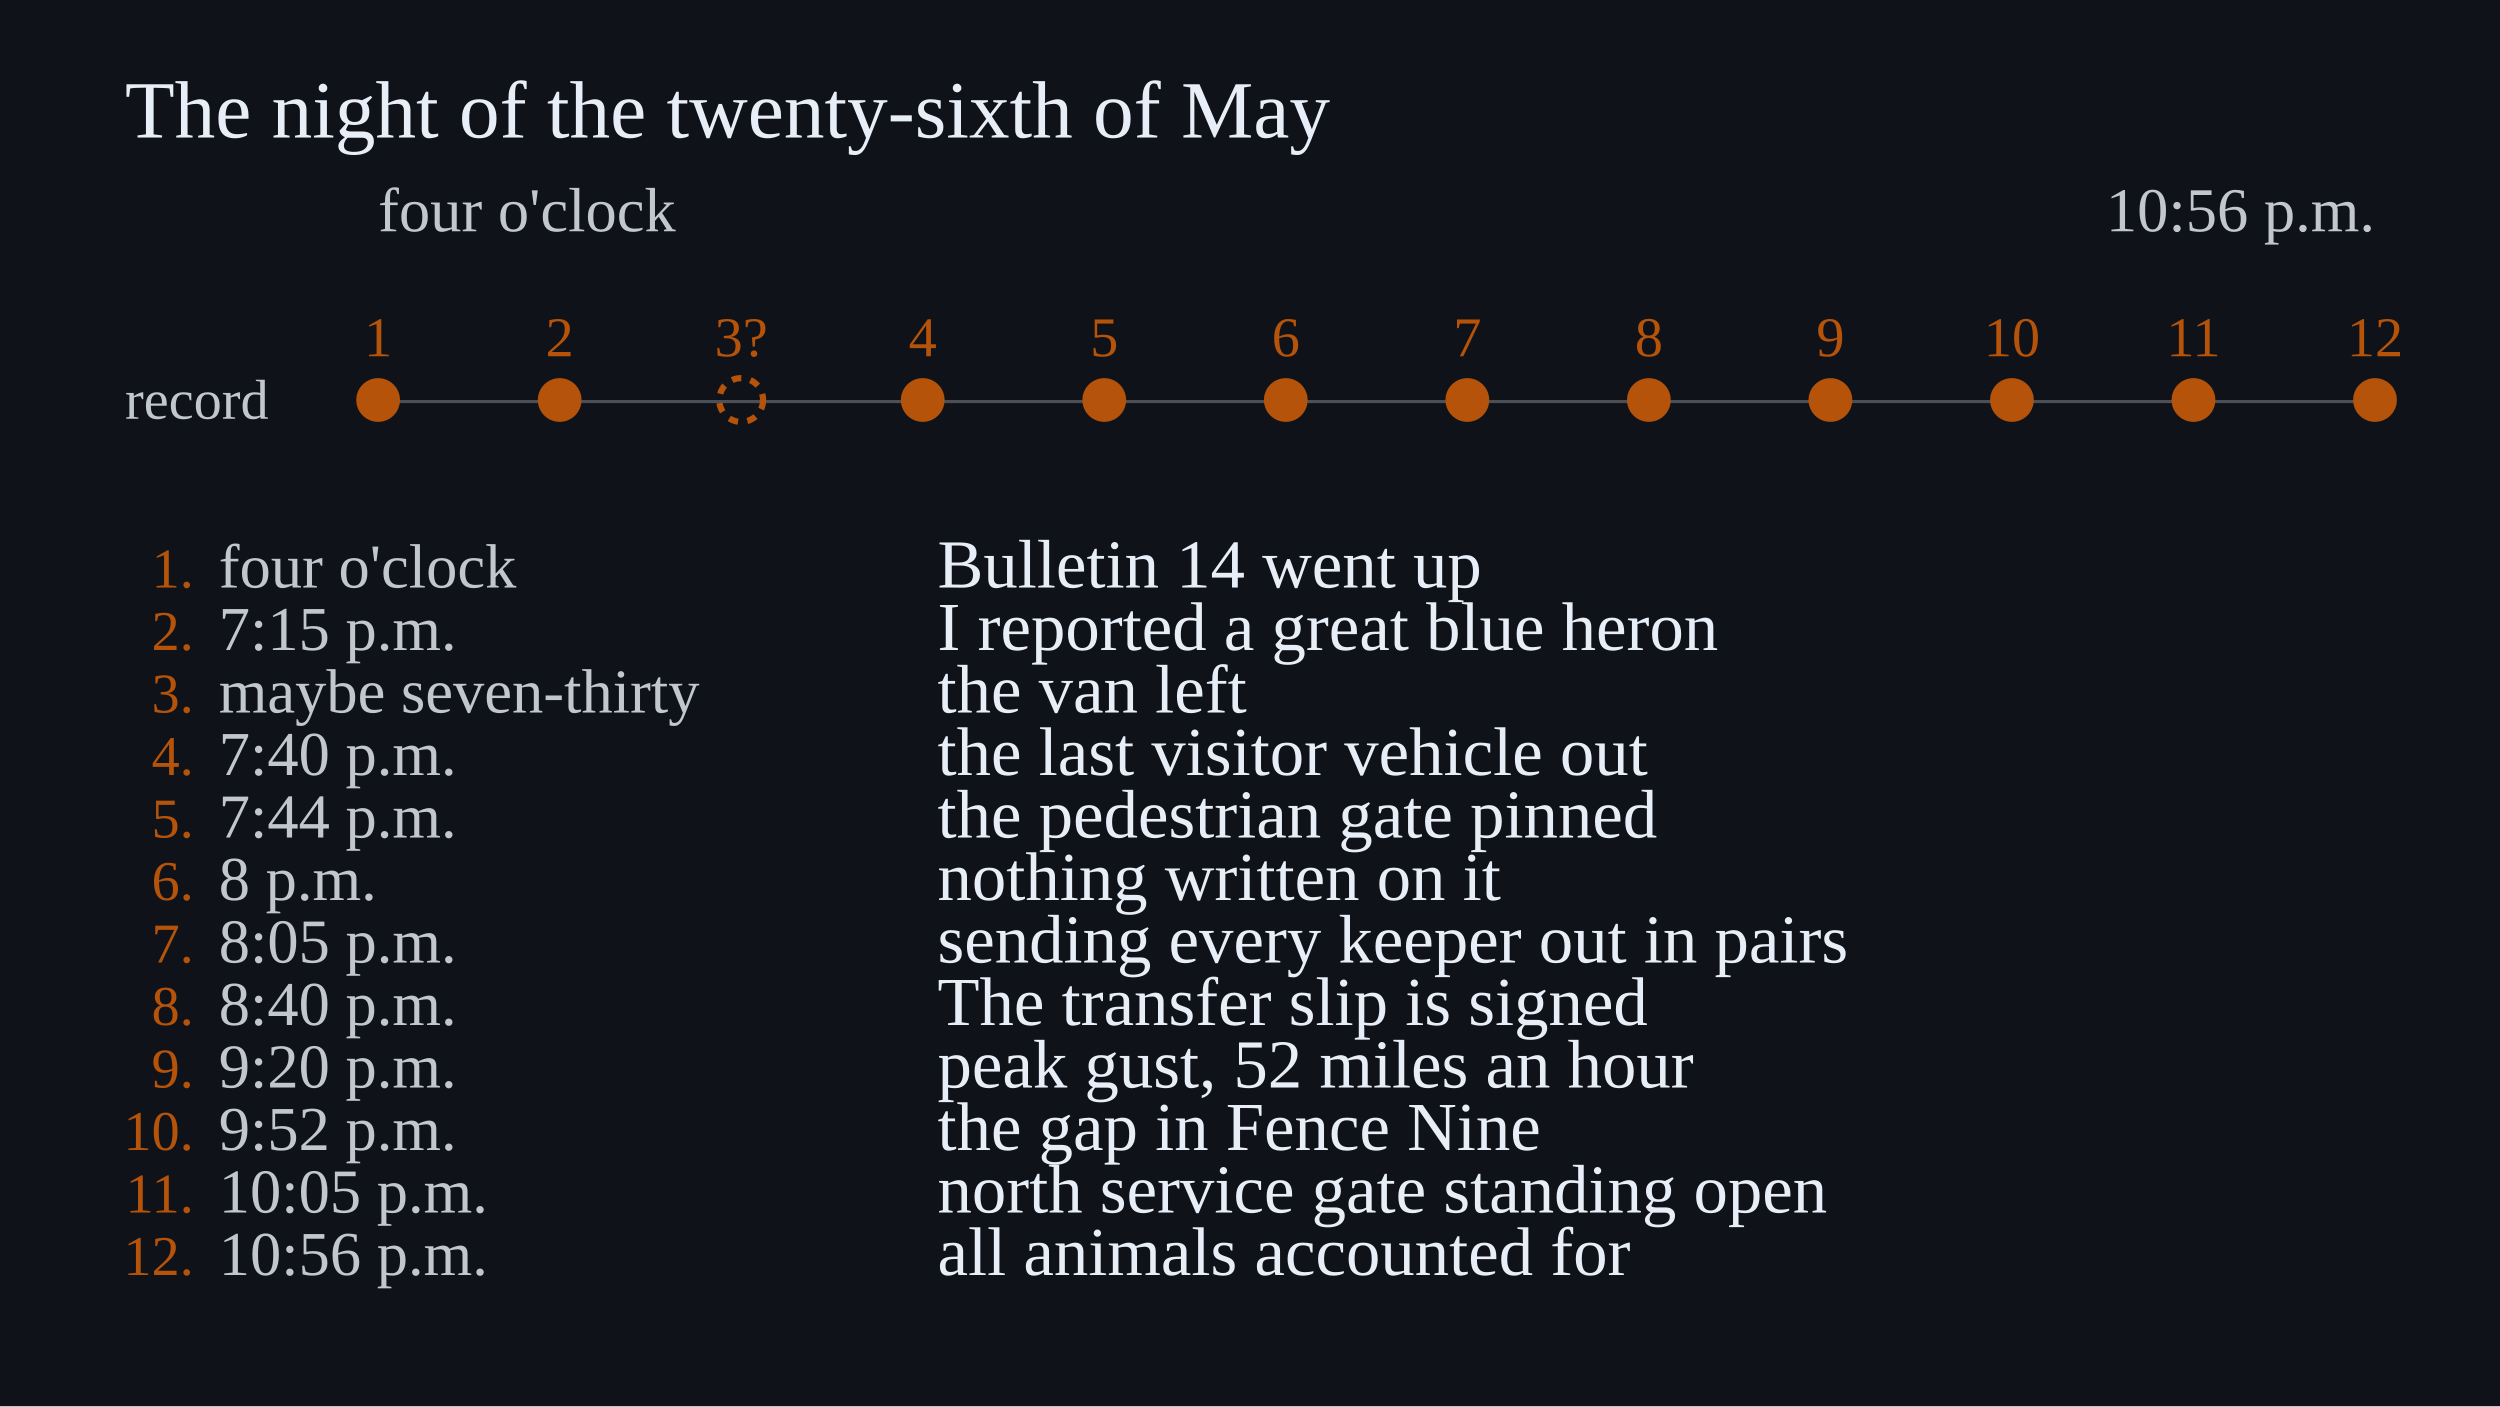
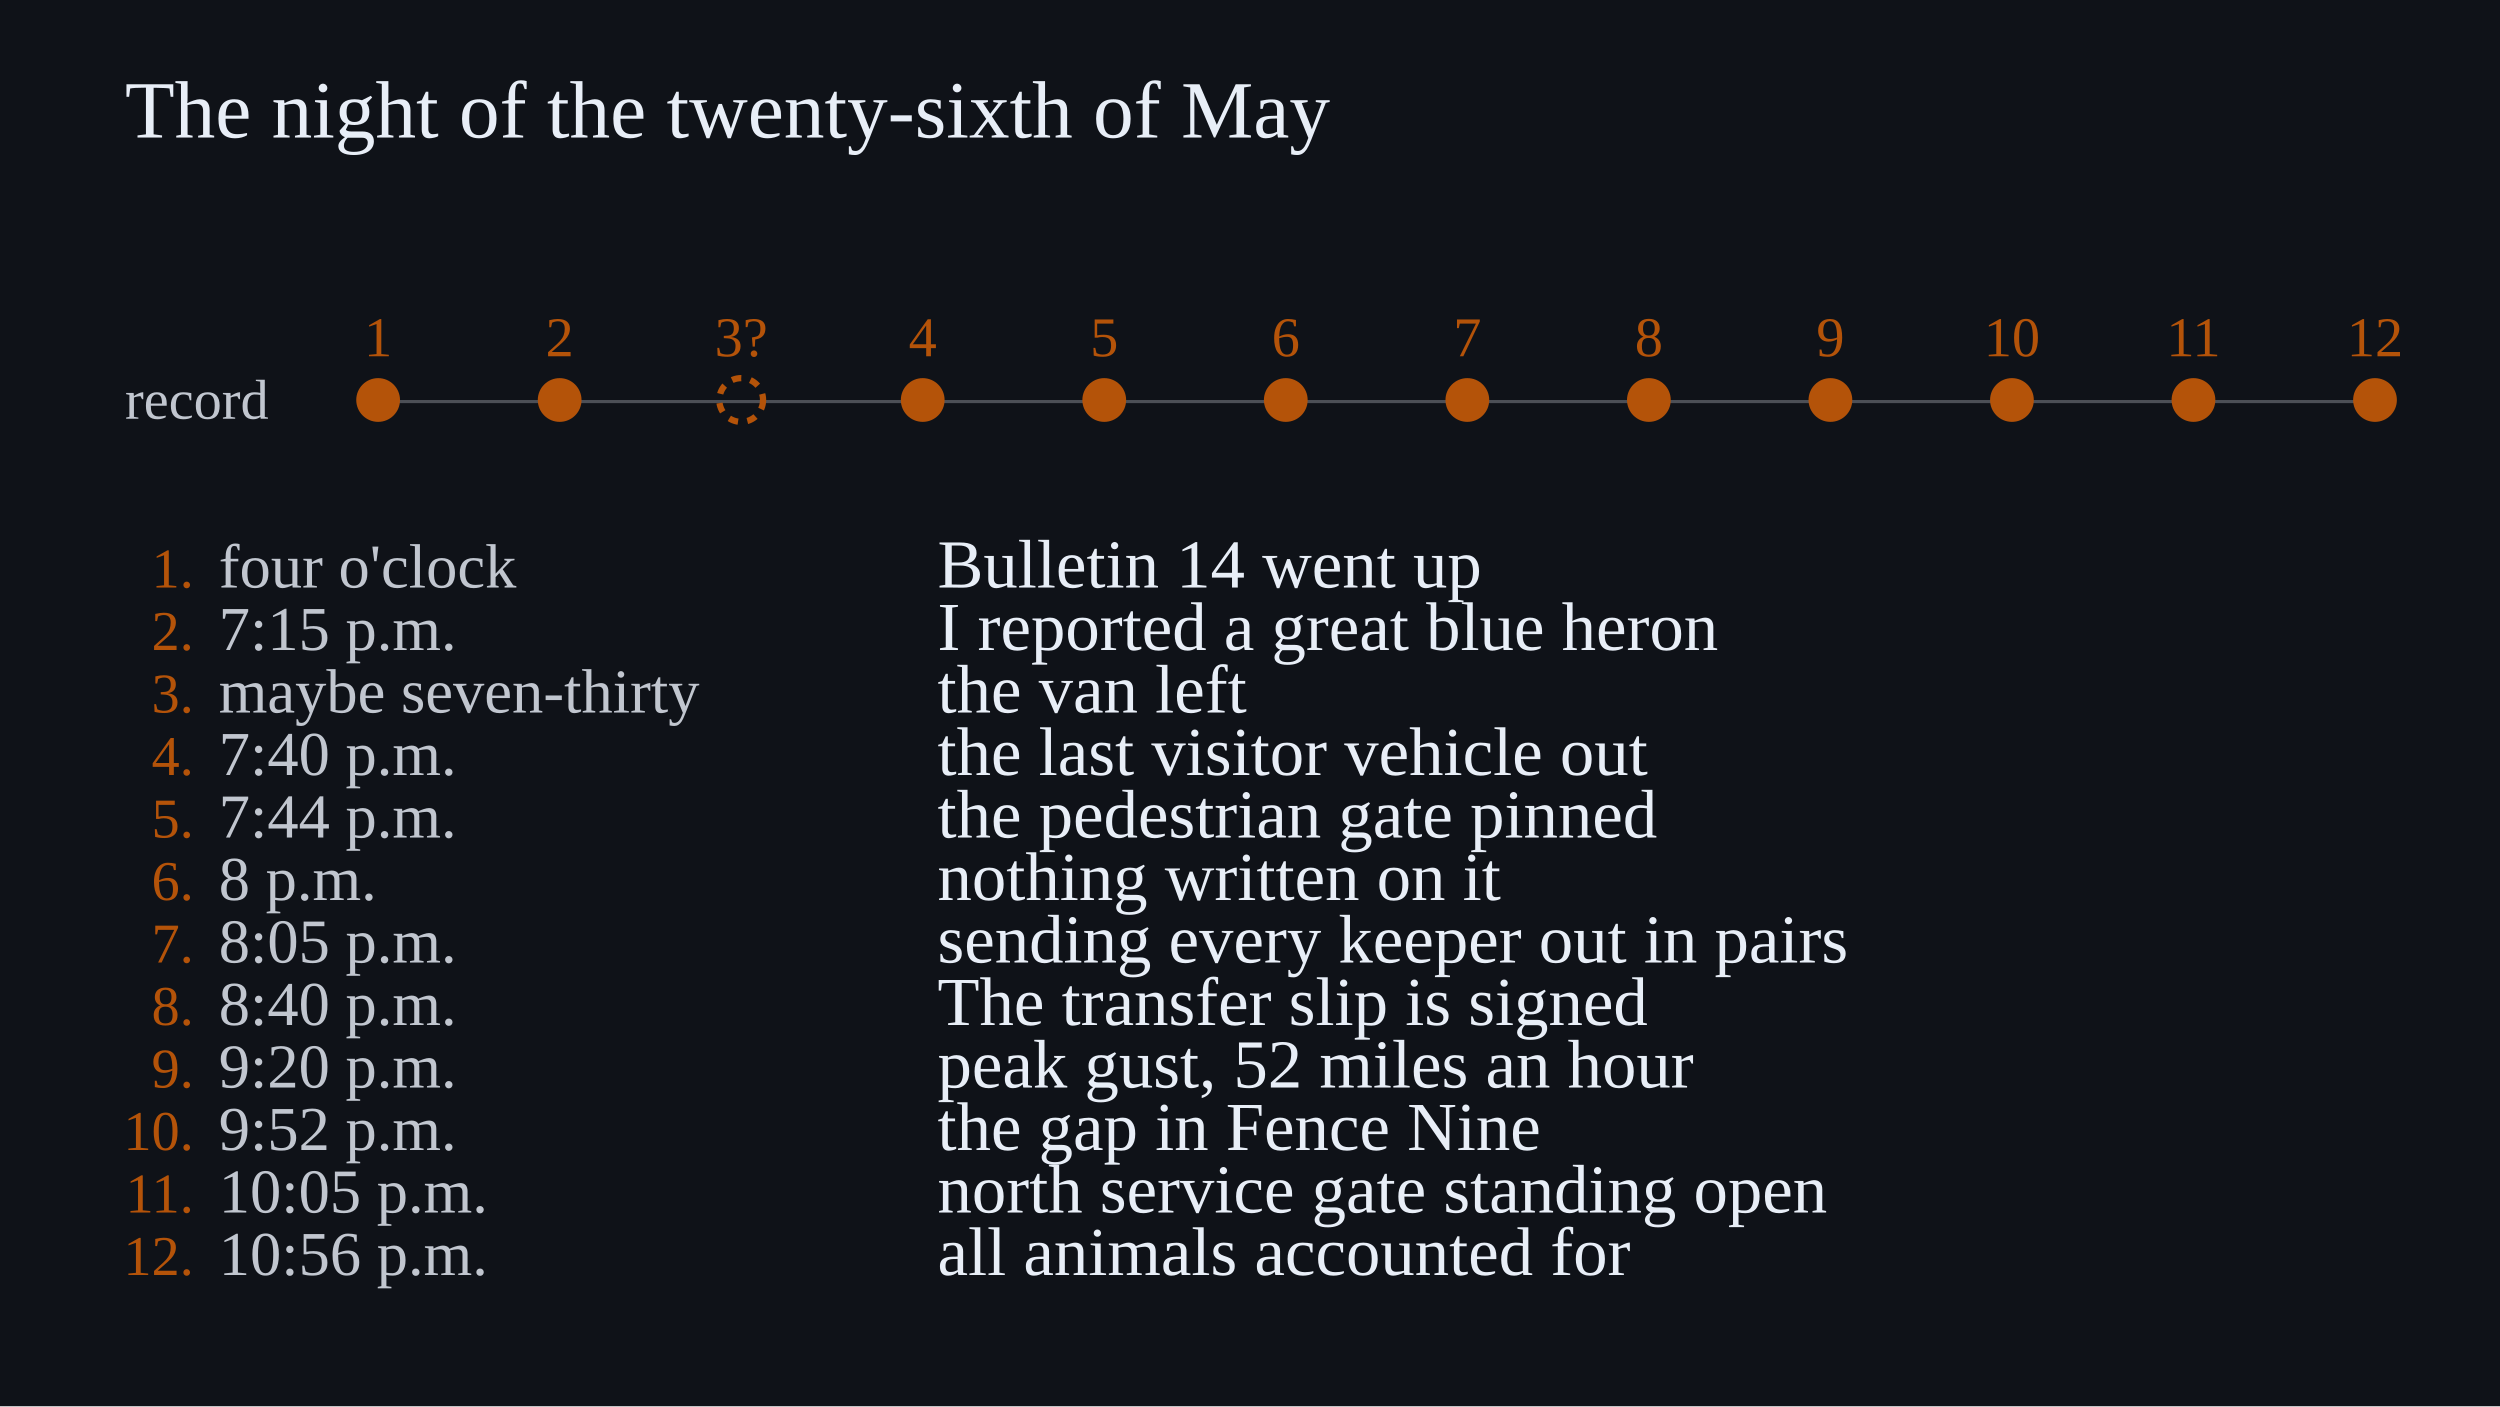
<svg xmlns="http://www.w3.org/2000/svg" width="800" height="450" viewBox="0 0 800 450" role="img">
  <rect x="0" y="0" width="800" height="450" fill="#0f1218" />
  <text x="40" y="44" font-size="26" fill="#e8eef7">The night of the twenty-sixth of May</text>
-   <text x="121" y="74" font-size="20" fill="#e8eef7" fill-opacity="0.82">four o'clock</text>
-   <text x="760" y="74" font-size="20" fill="#e8eef7" text-anchor="end" fill-opacity="0.82">10:56 p.m.</text>
  <text x="40" y="134" font-size="18" fill="#e8eef7" fill-opacity="0.82">record</text>
  <line x1="121" y1="128.5" x2="760" y2="128.5" stroke="rgba(232,238,247,0.28)" stroke-width="1" />
  <circle cx="121" cy="128" r="7" fill="#b45309" />
  <text x="121" y="114" font-size="18" fill="#b45309" text-anchor="middle">1</text>
  <circle cx="179.09" cy="128" r="7" fill="#b45309" />
  <text x="179.09" y="114" font-size="18" fill="#b45309" text-anchor="middle">2</text>
  <circle cx="237.18" cy="128" r="7" fill="none" stroke="#b45309" stroke-width="2" stroke-dasharray="3 3" data-kind="unverified" />
  <text x="237.18" y="114" font-size="18" fill="#b45309" text-anchor="middle">3?</text>
  <circle cx="295.27" cy="128" r="7" fill="#b45309" />
  <text x="295.27" y="114" font-size="18" fill="#b45309" text-anchor="middle">4</text>
  <circle cx="353.36" cy="128" r="7" fill="#b45309" />
  <text x="353.36" y="114" font-size="18" fill="#b45309" text-anchor="middle">5</text>
  <circle cx="411.45" cy="128" r="7" fill="#b45309" />
  <text x="411.45" y="114" font-size="18" fill="#b45309" text-anchor="middle">6</text>
  <circle cx="469.55" cy="128" r="7" fill="#b45309" />
  <text x="469.55" y="114" font-size="18" fill="#b45309" text-anchor="middle">7</text>
  <circle cx="527.64" cy="128" r="7" fill="#b45309" />
  <text x="527.64" y="114" font-size="18" fill="#b45309" text-anchor="middle">8</text>
  <circle cx="585.73" cy="128" r="7" fill="#b45309" />
  <text x="585.73" y="114" font-size="18" fill="#b45309" text-anchor="middle">9</text>
  <circle cx="643.82" cy="128" r="7" fill="#b45309" />
  <text x="643.82" y="114" font-size="18" fill="#b45309" text-anchor="middle">10</text>
  <circle cx="701.91" cy="128" r="7" fill="#b45309" />
  <text x="701.91" y="114" font-size="18" fill="#b45309" text-anchor="middle">11</text>
  <circle cx="760" cy="128" r="7" fill="#b45309" />
  <text x="760" y="114" font-size="18" fill="#b45309" text-anchor="middle">12</text>
  <text x="62" y="188" font-size="18" fill="#b45309" text-anchor="end">1.</text>
  <text x="70" y="188" font-size="20" fill="#e8eef7" fill-opacity="0.82">four o'clock</text>
  <text x="300" y="188" font-size="22" fill="#e8eef7">Bulletin 14 went up</text>
  <text x="62" y="208" font-size="18" fill="#b45309" text-anchor="end">2.</text>
  <text x="70" y="208" font-size="20" fill="#e8eef7" fill-opacity="0.82">7:15 p.m.</text>
  <text x="300" y="208" font-size="22" fill="#e8eef7">I reported a great blue heron</text>
  <text x="62" y="228" font-size="18" fill="#b45309" text-anchor="end">3.</text>
  <text x="70" y="228" font-size="20" fill="#e8eef7" fill-opacity="0.82">maybe seven-thirty</text>
  <text x="300" y="228" font-size="22" fill="#e8eef7" data-kind="unverified">the van left</text>
  <text x="62" y="248" font-size="18" fill="#b45309" text-anchor="end">4.</text>
  <text x="70" y="248" font-size="20" fill="#e8eef7" fill-opacity="0.82">7:40 p.m.</text>
  <text x="300" y="248" font-size="22" fill="#e8eef7">the last visitor vehicle out</text>
  <text x="62" y="268" font-size="18" fill="#b45309" text-anchor="end">5.</text>
  <text x="70" y="268" font-size="20" fill="#e8eef7" fill-opacity="0.82">7:44 p.m.</text>
  <text x="300" y="268" font-size="22" fill="#e8eef7">the pedestrian gate pinned</text>
  <text x="62" y="288" font-size="18" fill="#b45309" text-anchor="end">6.</text>
  <text x="70" y="288" font-size="20" fill="#e8eef7" fill-opacity="0.82">8 p.m.</text>
  <text x="300" y="288" font-size="22" fill="#e8eef7">nothing written on it</text>
  <text x="62" y="308" font-size="18" fill="#b45309" text-anchor="end">7.</text>
  <text x="70" y="308" font-size="20" fill="#e8eef7" fill-opacity="0.82">8:05 p.m.</text>
  <text x="300" y="308" font-size="22" fill="#e8eef7">sending every keeper out in pairs</text>
  <text x="62" y="328" font-size="18" fill="#b45309" text-anchor="end">8.</text>
  <text x="70" y="328" font-size="20" fill="#e8eef7" fill-opacity="0.82">8:40 p.m.</text>
  <text x="300" y="328" font-size="22" fill="#e8eef7">The transfer slip is signed</text>
  <text x="62" y="348" font-size="18" fill="#b45309" text-anchor="end">9.</text>
  <text x="70" y="348" font-size="20" fill="#e8eef7" fill-opacity="0.82">9:20 p.m.</text>
  <text x="300" y="348" font-size="22" fill="#e8eef7">peak gust, 52 miles an hour</text>
  <text x="62" y="368" font-size="18" fill="#b45309" text-anchor="end">10.</text>
  <text x="70" y="368" font-size="20" fill="#e8eef7" fill-opacity="0.82">9:52 p.m.</text>
  <text x="300" y="368" font-size="22" fill="#e8eef7">the gap in Fence Nine</text>
  <text x="62" y="388" font-size="18" fill="#b45309" text-anchor="end">11.</text>
  <text x="70" y="388" font-size="20" fill="#e8eef7" fill-opacity="0.82">10:05 p.m.</text>
  <text x="300" y="388" font-size="22" fill="#e8eef7">north service gate standing open</text>
  <text x="62" y="408" font-size="18" fill="#b45309" text-anchor="end">12.</text>
  <text x="70" y="408" font-size="20" fill="#e8eef7" fill-opacity="0.82">10:56 p.m.</text>
  <text x="300" y="408" font-size="22" fill="#e8eef7">all animals accounted for</text>
</svg>
